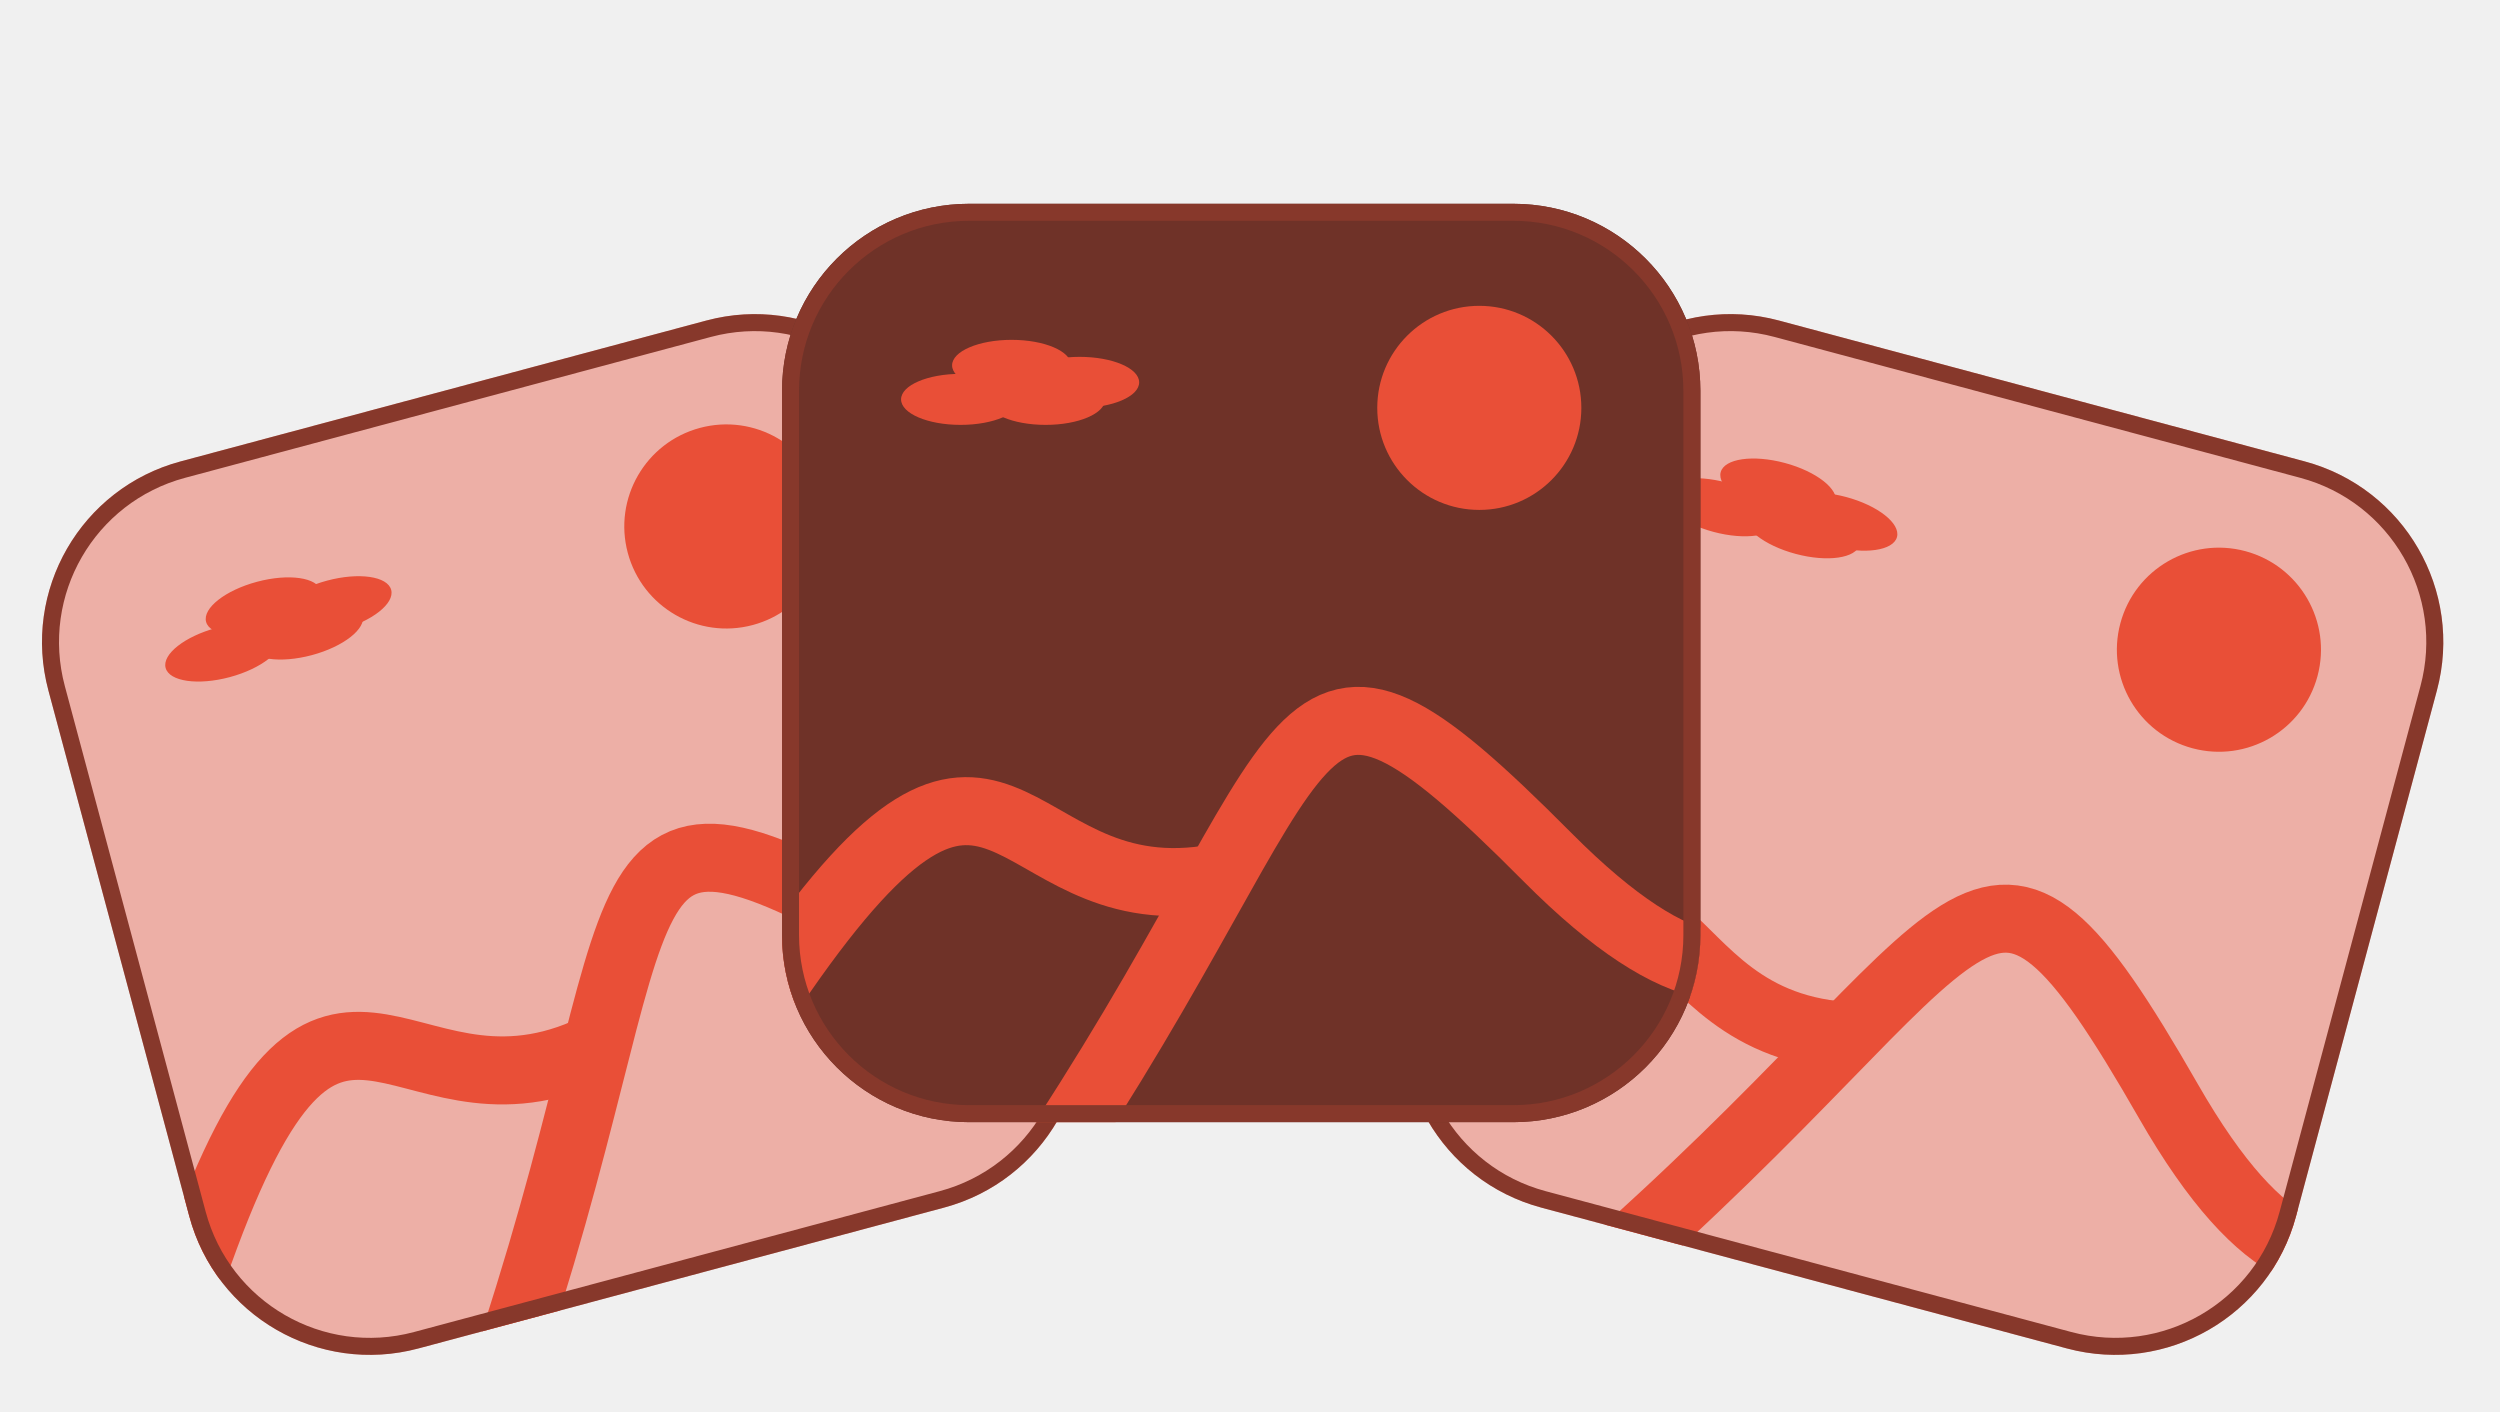
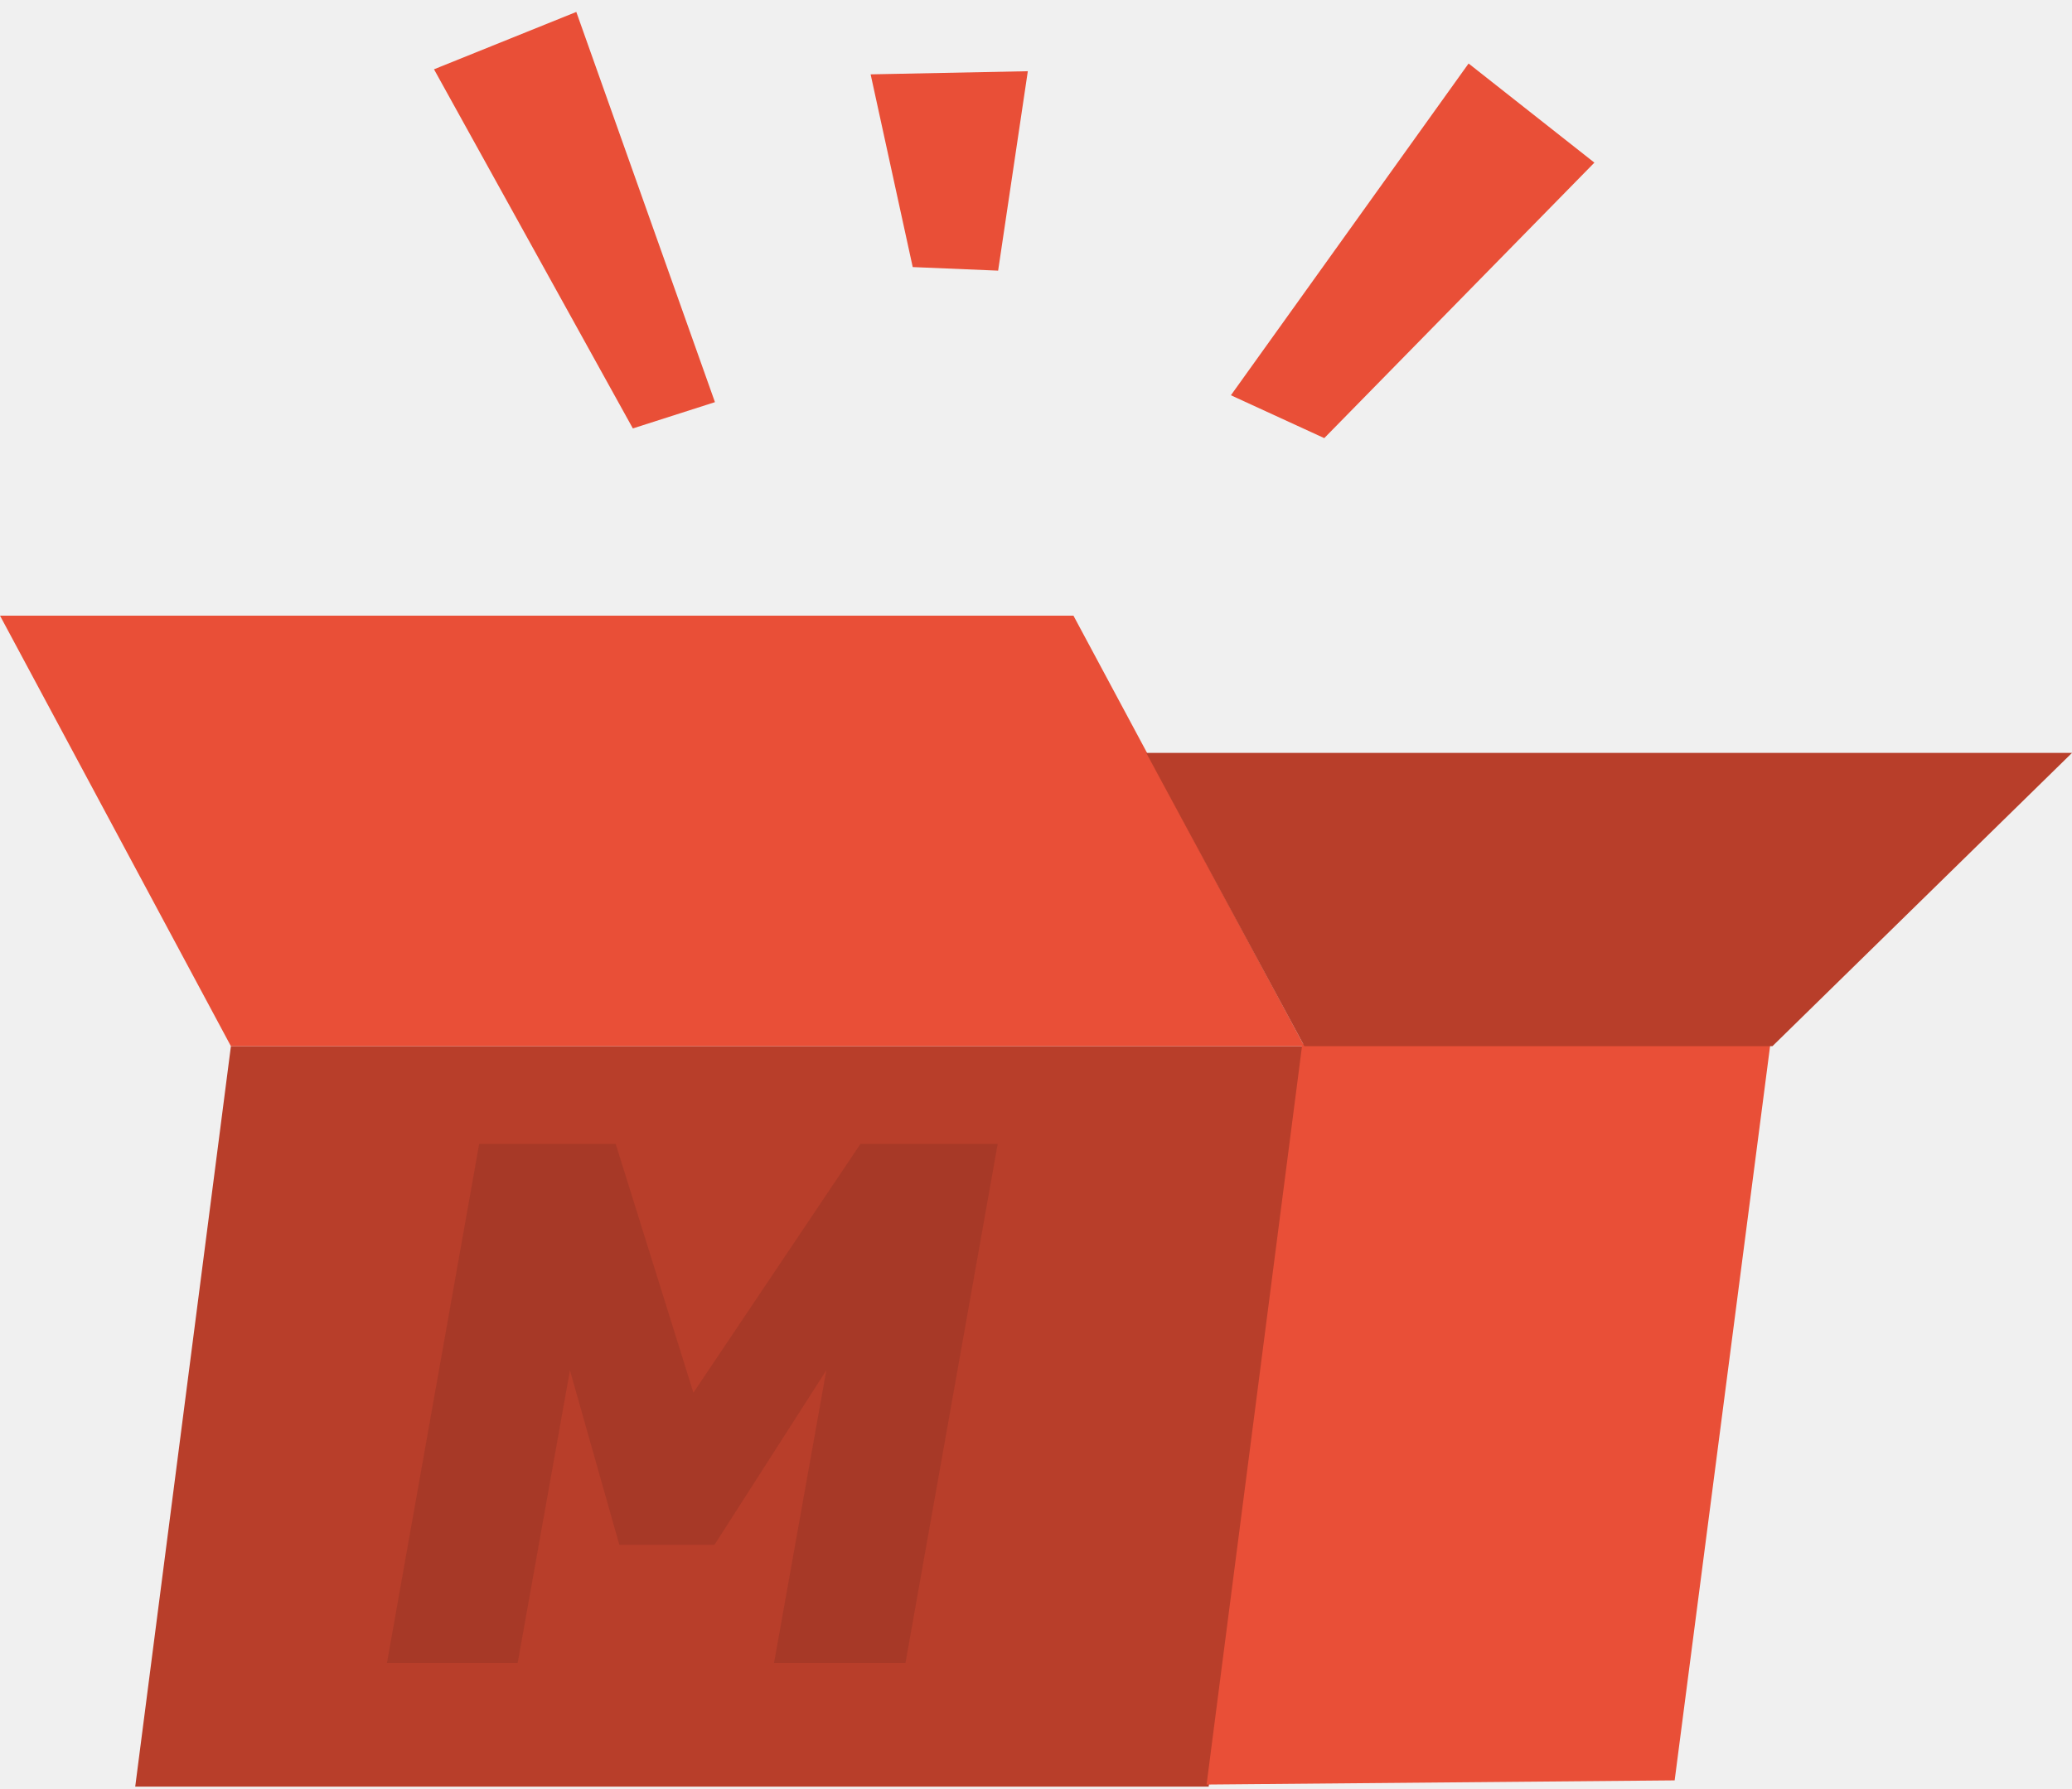
- <svg xmlns="http://www.w3.org/2000/svg" width="147" height="83" viewBox="0 0 147 83" fill="none">
-   <g clip-path="url(#clip0_12_121)">
-     <rect x="93.976" y="16" width="54" height="54" rx="11" transform="rotate(15 93.9763 16)" fill="#E94F37" fill-opacity="0.4" />
-     <path d="M82.268 59.695C99.675 44.962 95.792 59.451 107.84 60.853" stroke="#E94F37" stroke-width="4" stroke-linecap="round" />
-     <path d="M93.607 75.335C117.24 54.75 116.212 45.063 127.502 64.747C138.792 84.431 144.216 66.12 149.624 69.121" stroke="#E94F37" stroke-width="4" stroke-linecap="round" />
-     <circle cx="130.473" cy="38.203" r="6" transform="rotate(15 130.473 38.2027)" fill="#E94F37" />
-     <ellipse cx="104.557" cy="28.67" rx="3.5" ry="1.5" transform="rotate(15 104.557 28.6703)" fill="#E94F37" />
-     <ellipse cx="101.142" cy="29.826" rx="3.5" ry="1.5" transform="rotate(15 101.142 29.8257)" fill="#E94F37" />
-     <ellipse cx="105.972" cy="31.12" rx="3.5" ry="1.5" transform="rotate(15 105.972 31.1198)" fill="#E94F37" />
-     <ellipse cx="108.162" cy="30.672" rx="3.5" ry="1.5" transform="rotate(15 108.162 30.6716)" fill="#E94F37" />
-   </g>
-   <rect x="94.33" y="16.612" width="53" height="53" rx="10.5" transform="rotate(15 94.3298 16.6124)" stroke="#87382B" />
-   <g clip-path="url(#clip1_12_121)">
-     <rect y="29.976" width="54" height="54" rx="11" transform="rotate(-15 0 29.9762)" fill="#E94F37" fill-opacity="0.4" />
-     <path d="M11.708 73.671C19.416 52.209 23.298 66.698 34.433 61.888" stroke="#E94F37" stroke-width="4" stroke-linecap="round" />
-     <path d="M29.347 81.546C39.522 51.903 33.788 44.028 53.408 55.429C73.027 66.831 68.569 48.261 74.753 48.157" stroke="#E94F37" stroke-width="4" stroke-linecap="round" />
-     <circle cx="42.709" cy="30.956" r="6" transform="rotate(-15 42.7088 30.9557)" fill="#E94F37" />
-     <ellipse cx="15.499" cy="35.658" rx="3.5" ry="1.5" transform="rotate(-15 15.4988 35.6585)" fill="#E94F37" />
-     <ellipse cx="13.119" cy="38.367" rx="3.5" ry="1.5" transform="rotate(-15 13.1186 38.3668)" fill="#E94F37" />
-     <ellipse cx="17.948" cy="37.073" rx="3.5" ry="1.5" transform="rotate(-15 17.9483 37.0727)" fill="#E94F37" />
-     <ellipse cx="19.621" cy="35.589" rx="3.5" ry="1.5" transform="rotate(-15 19.6213 35.5891)" fill="#E94F37" />
-   </g>
-   <rect x="0.612" y="30.33" width="53" height="53" rx="10.5" transform="rotate(-15 0.612372 30.3298)" stroke="#87382B" />
-   <g clip-path="url(#clip2_12_121)">
-     <rect x="45.983" y="11.983" width="54" height="54" rx="11" fill="#6F3228" />
-     <path d="M45.983 57.22C58.983 38.483 58.983 53.483 70.983 51.72" stroke="#E94F37" stroke-width="4" stroke-linecap="round" />
-     <path d="M60.983 69.392C78.483 43.392 74.983 34.301 90.983 50.392C106.983 66.483 107.483 47.392 113.483 48.892" stroke="#E94F37" stroke-width="4" stroke-linecap="round" />
-     <circle cx="86.983" cy="23.983" r="6" fill="#E94F37" />
-     <ellipse cx="59.483" cy="21.483" rx="3.5" ry="1.5" fill="#E94F37" />
-     <ellipse cx="56.483" cy="23.483" rx="3.5" ry="1.5" fill="#E94F37" />
-     <ellipse cx="61.483" cy="23.483" rx="3.5" ry="1.5" fill="#E94F37" />
-     <ellipse cx="63.483" cy="22.483" rx="3.5" ry="1.5" fill="#E94F37" />
-   </g>
-   <rect x="46.483" y="12.483" width="53" height="53" rx="10.5" stroke="#87382B" />
-   <defs>
-     <clipPath id="clip0_12_121">
-       <rect x="93.976" y="16" width="54" height="54" rx="11" transform="rotate(15 93.9763 16)" fill="white" />
-     </clipPath>
-     <clipPath id="clip1_12_121">
-       <rect y="29.976" width="54" height="54" rx="11" transform="rotate(-15 0 29.9762)" fill="white" />
-     </clipPath>
-     <clipPath id="clip2_12_121">
-       <rect x="45.983" y="11.983" width="54" height="54" rx="11" fill="white" />
-     </clipPath>
-   </defs>
+ <svg xmlns="http://www.w3.org/2000/svg" width="498" height="430" viewBox="0 0 498 430" fill="none">
+   <path d="M313.5 251.5H55.5L32.5 429.5H290.5L313.5 251.5Z" fill="#B83E2A" />
+   <path d="M402.5 428L290 429L313 251H425.5L402.5 428Z" fill="#E94F37" />
+   <path d="M258 148L313.5 251.5H55.5L0 148H258Z" fill="#E94F37" />
+   <path d="M498 181L426 251.5H313.5L275.5 181H498Z" fill="#B83E2A" />
+   <path d="M152.105 102.994L104.311 16.659L138.513 2.868L171.836 96.675L152.105 102.994Z" fill="#E94F37" />
+   <path d="M219.37 64.204L209.253 17.874L247.035 17.118L239.898 65.063L219.37 64.204Z" fill="#E94F37" />
+   <path d="M295.845 95.021L352.971 15.266L383.209 39.097L318.282 105.324L295.845 95.021Z" fill="#E94F37" />
+   <path d="M147.982 275L166.658 334.8L206.804 275H239.793L217.625 399.8H186.033L198.6 329.427L171.72 371.373H148.855L136.985 329.427L124.418 399.8H93L115.167 275H147.982Z" fill="#131313" fill-opacity="0.1" />
</svg>
